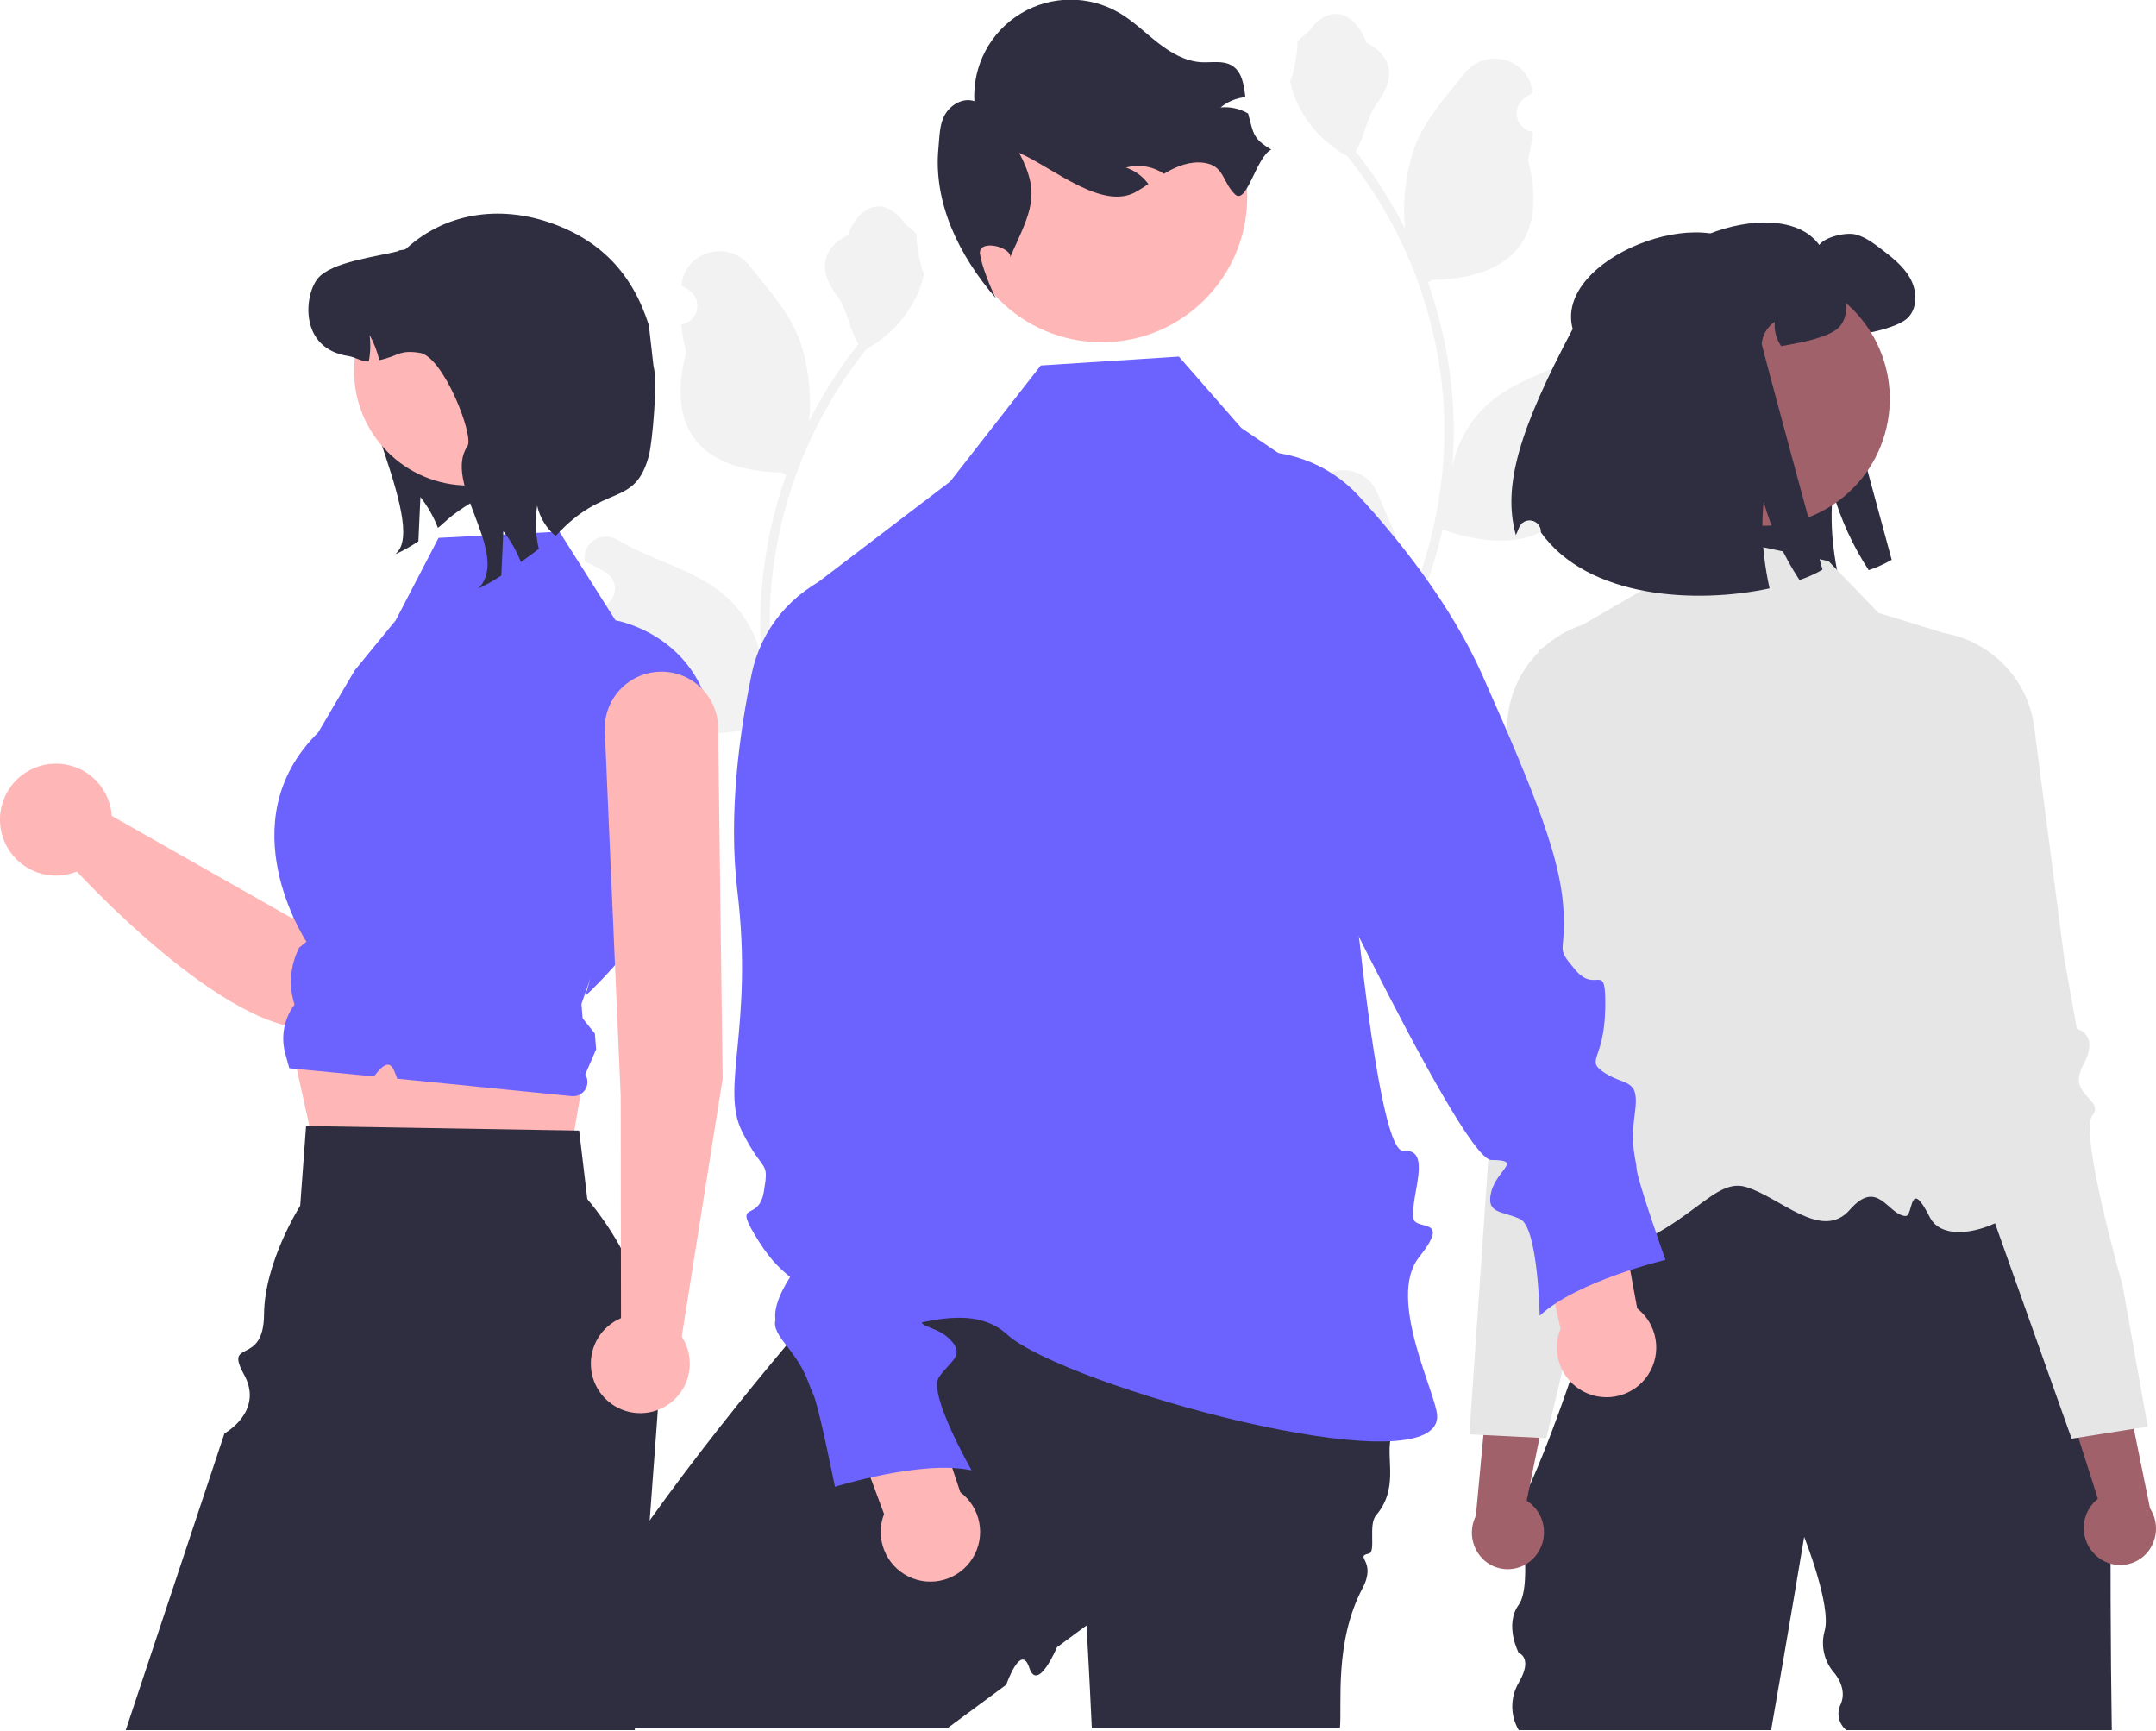
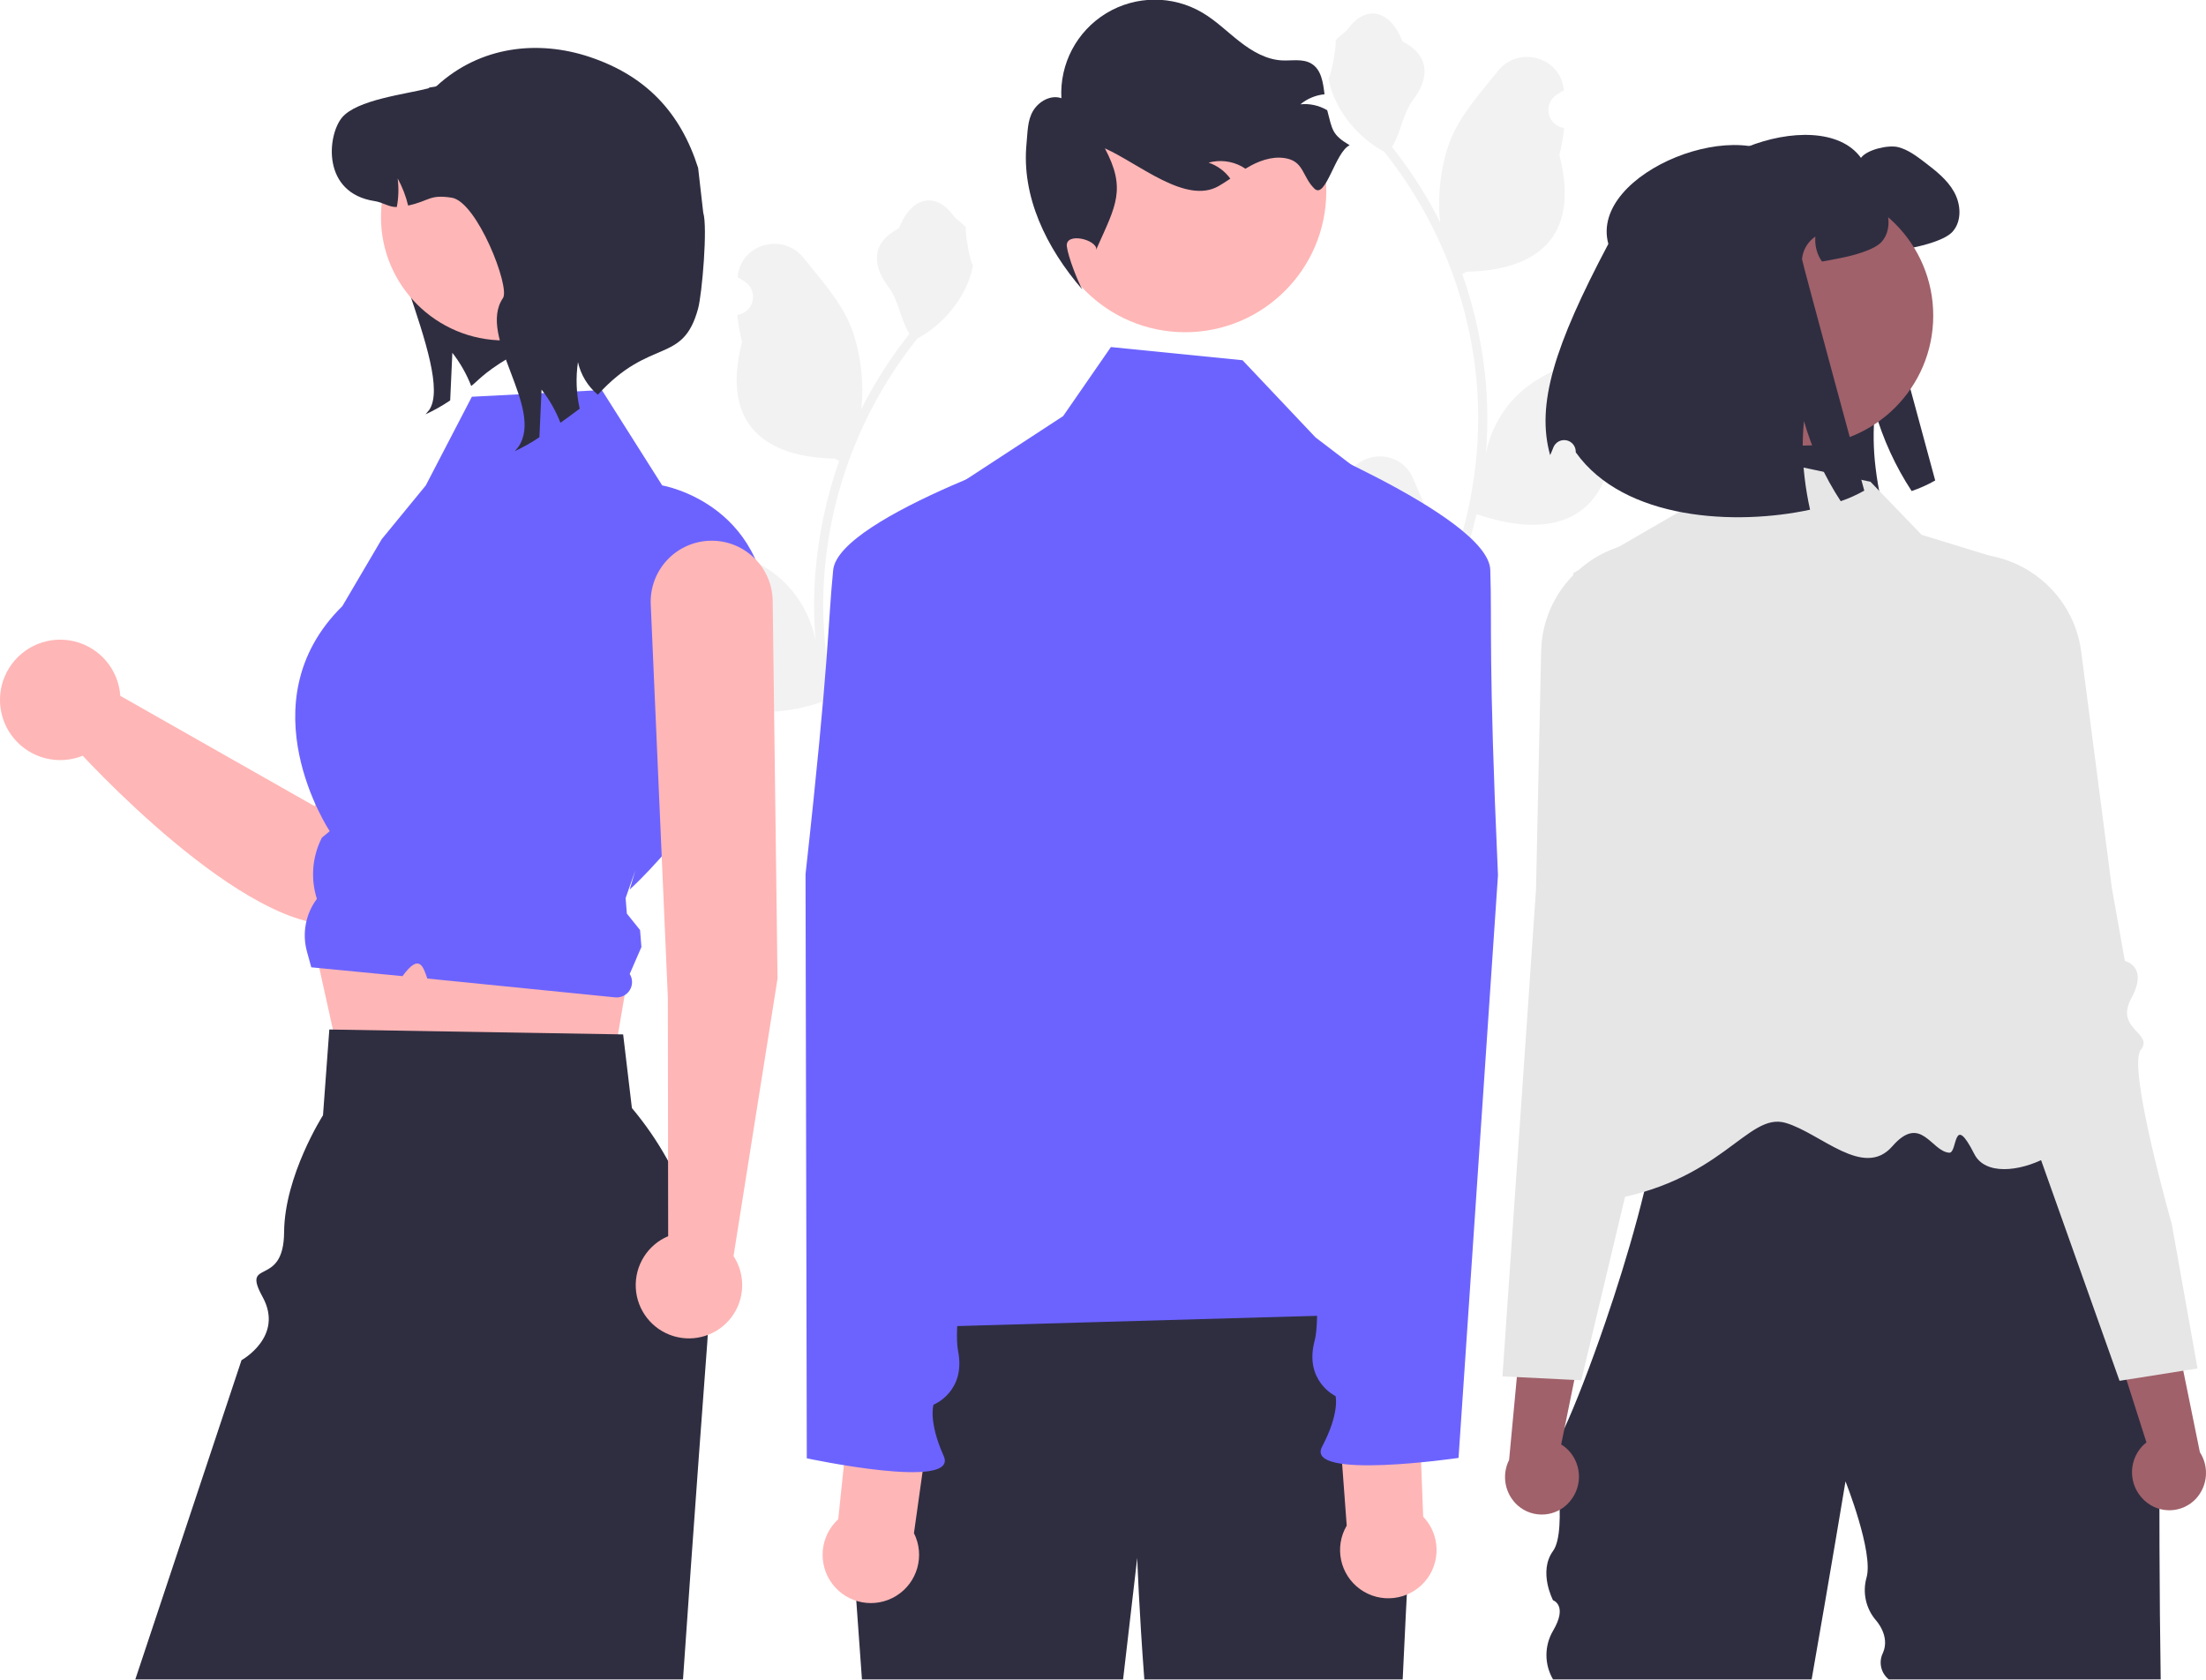
- <svg xmlns="http://www.w3.org/2000/svg" id="f1c755e8-67b1-4b9f-9cf5-da7a9f7f80c2" data-name="Layer 1" width="795.105" height="638" viewBox="0 0 795.105 638">
-   <path d="M681.718,323.257a5.09,5.09,0,0,0,3.689-8.823c-.128-.51-.22-.876-.349-1.387q.069-.167.139-.333c4.686-11.174,20.569-11.097,25.215.094,4.124,9.933,9.375,19.882,10.668,30.384a40.44,40.44,0,0,1-.71,13.908,162.132,162.132,0,0,0,14.748-67.338,156.487,156.487,0,0,0-.971-17.458q-.804-7.128-2.231-14.154A164.01,164.01,0,0,0,699.392,188.639a43.648,43.648,0,0,1-18.153-18.834,33.294,33.294,0,0,1-3.028-9.098c.884.116,3.332-13.343,2.666-14.169,1.232-1.869,3.436-2.798,4.781-4.621,6.69-9.07,15.906-7.486,20.717,4.839,10.278,5.187,10.378,13.79,4.071,22.065-4.012,5.264-4.564,12.387-8.084,18.023.362.464.739.913,1.101,1.376a165.07,165.07,0,0,1,17.229,27.295c-1.369-10.691.652-23.571,4.097-31.873,3.921-9.46,11.271-17.427,17.744-25.605,7.774-9.823,23.717-5.536,25.086,6.916q.02.181.039.362-1.442.814-2.823,1.727a6.905,6.905,0,0,0,2.784,12.565l.141.022a68.701,68.701,0,0,1-1.811,10.272c8.303,32.111-9.623,43.807-35.219,44.332-.565.29-1.116.579-1.681.855a168.487,168.487,0,0,1,9.069,42.681,159.804,159.804,0,0,1-.116,25.802l.043-.304a42.227,42.227,0,0,1,14.415-24.383c11.093-9.113,26.766-12.468,38.734-19.793,5.761-3.526,13.143,1.031,12.138,7.71q-.024.16-.049.32a46.377,46.377,0,0,0-5.201,2.506q-1.442.814-2.823,1.727a6.905,6.905,0,0,0,2.784,12.565l.141.022c.101.014.188.029.29.044a68.76,68.76,0,0,1-12.648,19.805c-5.192,28.032-27.491,30.691-51.344,22.528h-.015a168.437,168.437,0,0,1-11.315,33.032H682.731c-.145-.449-.275-.913-.406-1.362a45.926,45.926,0,0,0,11.185-.666c-2.999-3.68-5.998-7.389-8.997-11.069a2.511,2.511,0,0,1-.188-.217c-1.521-1.883-3.057-3.752-4.578-5.636l-.001-.002a67.271,67.271,0,0,1,1.971-17.137Z" transform="translate(-202.4476 -131)" fill="#f2f2f2" />
-   <path d="M807.97,248.644c-7.121-25.963,50.315-48.227,65.397-27.319,2.097-2.972,9.848-4.778,13.404-3.866s6.547,3.191,9.465,5.398c4.012,3.082,8.17,6.273,10.632,10.705,2.48,4.413,2.863,10.432-.474,14.261-2.644,3.046-10.45,5.015-14.425,5.818-2.772.565-5.106,1.021-7.112,1.349a13.598,13.598,0,0,1-2.371-8.991,11.037,11.037,0,0,0-4.814,8.097c-.055.675,22.413,83.342,22.413,83.342a49.005,49.005,0,0,1-8.48,3.811A106.636,106.636,0,0,1,878.382,312.436a92.337,92.337,0,0,0,.255,20.516,112.891,112.891,0,0,0,1.933,11.361c-26.699,5.763-66.856,3.866-84.327-20.644q-.005-.152-.009-.304a4.171,4.171,0,0,0-8.057-1.454c-.424,1.081-.814,2.017-1.162,2.762C781.928,306.473,788.511,285.409,807.97,248.644Z" transform="translate(-202.4476 -131)" fill="#2f2e41" />
-   <path d="M762.537,683.923v.85A3.609,3.609,0,0,1,762.537,683.923Z" transform="translate(-202.4476 -131)" fill="#2f2e41" />
-   <path d="M788.683,536.99a14.52,14.52,0,0,1,2.068-.402Q789.549,536.784,788.683,536.99Z" transform="translate(-202.4476 -131)" fill="#2f2e41" />
-   <path d="M788.078,537.144c.183-.051.388-.103.605-.154C788.481,537.042,788.286,537.081,788.078,537.144Z" transform="translate(-202.4476 -131)" fill="#2f2e41" />
-   <path d="M981.246,769H883.383a7.782,7.782,0,0,1-2.095-9.584c2.673-6.131-2.565-11.734-2.565-11.734a16.645,16.645,0,0,1-3.354-15.341c2.593-9.056-7.568-34.617-7.568-34.617S862.322,730.729,855.61,769H762.537a17.301,17.301,0,0,1,0-17.518c5.424-9.197,0-10.961,0-10.961s-5.424-10.291,0-17.764,0-37.984,0-37.984c.204,1.349,1.75-1.104,4.129-6.246,3.622-7.824,9.157-21.895,14.749-38.23,3.998-11.659,8.029-24.486,11.397-37.028h.008q1.325-4.942,2.51-9.795c1.545-6.344,2.87-12.509,3.875-18.297,2.183-12.468,2.902-23.178,1.226-30.144-1.39-5.797-4.431-8.993-9.68-8.446,2.812-.466,6.933-.907,12.01-1.324.916-.074,1.864-.147,2.845-.229,37.87-2.862,119.121-4.505,119.121-4.505l24.887,44.566,31.518,56.454S980.273,707.281,981.246,769Z" transform="translate(-202.4476 -131)" fill="#2f2e41" />
-   <path d="M876.79,337.907l-57.337-12.163-11.384,22.916L769.731,370.856s24.712,101.043,24.571,115.254c-.358,36.08-58.087,116.96-14.482,110.738s52.462-32.285,66.461-28.164c12.625,3.717,28.04,20.25,38.36,8.425s13.955,1.83,20.481,2.302c3.101.224,1.234-14.931,9.036.471s49.18-5.331,35.156-19.355C925.958,537.172,921.211,365,921.211,365l-26-8Z" transform="translate(-202.4476 -131)" fill="#e6e6e6" />
-   <path d="M768.647,704.852a13.763,13.763,0,0,0-1.417-19.145,13.205,13.205,0,0,0-1.768-1.28l9.587-47.05-22.162-13.264-6.164,65.872a13.725,13.725,0,0,0,3.163,16.455,13.135,13.135,0,0,0,18.529-1.313Q768.532,704.991,768.647,704.852Z" transform="translate(-202.4476 -131)" fill="#a0616a" />
-   <path d="M837.459,456.85c-.139-1.513-2.068-2.199-4.742-3.148a29.325,29.325,0,0,1-7.579-3.589c-5.919-4.276-3.589-8.748-.368-14.929.63-1.202,1.284-2.453,1.897-3.753,1.823-3.851-1.079-19.736-8.642-47.223-2.33-8.462-2.322-14.438-3.933-18.404-1.602-3.965-4.816-5.919-13.572-6.328a40.033,40.033,0,0,0-28.82,10.244c-.213.188-.433.392-.646.589q-.601.564-1.177,1.153a40.003,40.003,0,0,0-11.626,27.503l-.041,1.758-1.807,83.981-5.077,73.696L744.329,659.919l5.183.254,20.685,1.03,2.51.123,5.952-24.969,7.162-30.046,2.633-11.037,8.168-34.24,3.81-16,2.33-9.77.948-3.99,4.627-19.393c.106-.409,10.751-42.408,23.023-49.431C835.939,459.834,837.59,458.313,837.459,456.85Z" transform="translate(-202.4476 -131)" fill="#e6e6e6" />
-   <path d="M975.149,704.351a13.763,13.763,0,0,1-.647-19.186,13.204,13.204,0,0,1,1.62-1.463l-14.584-45.748,20.61-15.568,13.203,64.829a13.725,13.725,0,0,1-1.378,16.7,13.135,13.135,0,0,1-18.563.685Q975.277,704.478,975.149,704.351Z" transform="translate(-202.4476 -131)" fill="#a0616a" />
-   <path d="M985.231,605.084s-16.074-56.554-11.172-62.677-9.576-7.318-3.337-18.72-2.372-13.309-2.372-13.309l-4.673-26.216-8.354-64.393-.253-1.915-2.43-18.734a40.118,40.118,0,0,0-15.819-27.114c-.221-.169-.446-.331-.672-.494q-1.543-1.111-3.152-2.058a40.044,40.044,0,0,0-26.631-5.058c-17.326,2.698-11.933,9.159-14.744,26.468-4.566,28.144-5.751,44.245-3.525,47.883.75,1.225,1.538,2.397,2.29,3.522,3.868,5.807,6.665,9.997,1.236,14.893a29.61,29.61,0,0,1-7.148,4.374c-2.552,1.236-4.399,2.122-4.374,3.641.029,1.471,1.832,2.8,6.662,4.907,5.853,2.561,12.139,12.245,17.287,22.137a244.342,244.342,0,0,1,10.914,24.54l44.253,124.46,7.218,20.297,2.49-.394,20.447-3.242,5.128-.812Z" transform="translate(-202.4476 -131)" fill="#e6e6e6" />
-   <circle cx="852.6" cy="278.107" r="46.778" transform="translate(186.6639 914.8626) rotate(-76.94659)" fill="#a0616a" />
-   <path d="M782.438,252.291c-7.121-25.963,50.315-48.227,65.397-27.319,2.097-2.973,9.848-4.778,13.404-3.866s6.547,3.191,9.465,5.398c4.012,3.082,8.17,6.273,10.632,10.705,2.48,4.413,2.863,10.432-.474,14.261-2.644,3.046-10.45,5.015-14.425,5.818-2.772.565-5.106,1.021-7.112,1.35a13.598,13.598,0,0,1-2.371-8.991,11.037,11.037,0,0,0-4.814,8.097c-.055.675,22.413,83.342,22.413,83.342a49.004,49.004,0,0,1-8.48,3.811,106.636,106.636,0,0,1-13.222-28.814,92.337,92.337,0,0,0,.255,20.516,112.891,112.891,0,0,0,1.933,11.361c-26.699,5.763-66.856,3.866-84.327-20.644q-.005-.152-.009-.304a4.171,4.171,0,0,0-8.057-1.454c-.424,1.081-.814,2.017-1.162,2.762C756.396,310.12,762.98,289.056,782.438,252.291Z" transform="translate(-202.4476 -131)" fill="#2f2e41" />
-   <path d="M799.937,227.835" transform="translate(-202.4476 -131)" fill="#2f2e41" />
-   <path d="M539.704,394.257a5.09,5.09,0,0,1-3.689-8.823c.128-.51.22-.876.349-1.387q-.069-.167-.139-.333c-4.686-11.174-20.569-11.097-25.215.094-4.124,9.933-9.375,19.882-10.668,30.384a40.44,40.44,0,0,0,.71,13.908,162.132,162.132,0,0,1-14.748-67.338,156.49,156.49,0,0,1,.971-17.458q.804-7.128,2.231-14.154a164.01,164.01,0,0,1,32.525-69.512,43.648,43.648,0,0,0,18.153-18.834,33.295,33.295,0,0,0,3.028-9.098c-.884.116-3.332-13.343-2.666-14.169-1.232-1.869-3.436-2.798-4.781-4.621-6.69-9.07-15.906-7.486-20.717,4.839-10.278,5.187-10.378,13.79-4.071,22.065,4.012,5.264,4.564,12.387,8.084,18.023-.362.464-.739.913-1.101,1.376a165.07,165.07,0,0,0-17.229,27.295c1.369-10.691-.652-23.571-4.097-31.873-3.921-9.46-11.271-17.427-17.744-25.605-7.774-9.823-23.717-5.536-25.086,6.916q-.02.181-.039.362,1.442.814,2.823,1.727a6.905,6.905,0,0,1-2.784,12.565l-.141.022a68.7,68.7,0,0,0,1.811,10.272c-8.303,32.111,9.623,43.807,35.219,44.332.565.29,1.116.579,1.681.855a168.487,168.487,0,0,0-9.069,42.681,159.804,159.804,0,0,0,.116,25.802l-.043-.304a42.227,42.227,0,0,0-14.415-24.383c-11.093-9.113-26.766-12.468-38.734-19.793-5.761-3.526-13.143,1.031-12.138,7.71q.024.16.049.32a46.378,46.378,0,0,1,5.201,2.506q1.442.814,2.823,1.727a6.905,6.905,0,0,1-2.784,12.565l-.141.022c-.101.014-.188.029-.29.044a68.76,68.76,0,0,0,12.648,19.805c5.192,28.032,27.491,30.691,51.344,22.528h.015a168.437,168.437,0,0,0,11.315,33.032h40.42c.145-.449.275-.913.406-1.362a45.926,45.926,0,0,1-11.185-.666c2.999-3.68,5.998-7.389,8.997-11.069a2.513,2.513,0,0,0,.188-.217c1.521-1.883,3.057-3.752,4.578-5.636l.001-.002a67.271,67.271,0,0,0-1.971-17.137Z" transform="translate(-202.4476 -131)" fill="#f2f2f2" />
-   <path d="M718.993,642.558s-1.504,7.62-3.736,19.172c-1.528,7.912,2.954,18.27-5.357,28.084-2.939,3.471.061,13.471-2.625,14.06-5.597,1.227,3.042,2.579-2.341,12.769-10.487,19.85-7.52,42.778-8.342,51.642H605.096c-1.006-21.927-1.962-37.895-1.962-37.895l-10.884,8.039s-7.151,16.958-10.22,7.549-8.482,6.265-8.482,6.265l-21.716,16.041H397.408c8.879-22.99,25.803-50.248,44.574-76.558,16.924-23.701,35.344-46.626,50.755-64.956.695-.842,1.398-1.668,2.085-2.485,18.911-22.385,32.785-37.314,32.785-37.314l23.448,6.81Z" transform="translate(-202.4476 -131)" fill="#2f2e41" />
-   <path d="M637.192,262.484l-50.922,3.285L552.855,308.566l-55.599,42.368,35.276,107.361s-1.737,54.868-7.674,61.762-15.793-1.319-5.937,13.465,9.856,31.29,9.856,31.29-56.161,46.736-36.138,59.056,60.466-19.712,81.155-.821,158.128,56.93,158.672,30.389c.157-7.662-18.876-43.518-6.691-58.834s-1.361-9.467-2.085-14.39c-1.182-8.04,7.281-25.755-3.724-24.84s-21.818-135.723-21.818-135.723l8.035-99.67L660.19,288.766Z" transform="translate(-202.4476 -131)" fill="#6c63ff" />
-   <path d="M556.591,681.252l-17.261-51.96-31.058,5.719,20.204,54.286a18.329,18.329,0,1,0,28.115-8.045Z" transform="translate(-202.4476 -131)" fill="#ffb6b6" />
-   <path d="M510.662,342.572l-.819.341a50.767,50.767,0,0,0-30.161,36.505c-4.402,21.071-8.734,51.548-5.309,80.086,6.048,50.402-6.346,72.578,1.718,88.707s10.08,10.08,8.064,22.177-12.096,2.016-2.016,18.145S498.267,600.628,494.235,608.692s-10.08,8.064-2.016,18.145,8.064,14.112,10.08,18.145,8.064,34.273,8.064,34.273,32.257-10.08,50.402-6.048c0,0-16.129-28.225-12.096-34.273s10.08-8.064,4.032-14.112-16.129-4.032-6.048-10.08,1.837-128.856,1.837-128.856Z" transform="translate(-202.4476 -131)" fill="#6c63ff" />
-   <path d="M777.96,620.969,766.178,567.5l29.606-10.992,10.445,56.974a18.329,18.329,0,1,1-28.269,7.487Z" transform="translate(-202.4476 -131)" fill="#ffb6b6" />
-   <path d="M658.088,298.133l.878-.126a50.767,50.767,0,0,1,44.6,15.91c14.571,15.844,33.898,39.804,45.571,66.07,20.615,46.389,28.508,67.502,29.84,85.485s-3.496,13.82,4.43,23.178,11.422-4.463,11.023,14.553-7.659,18.649-.066,23.511S807.151,528.478,805.386,541.266s.3,16.251.633,20.747,10.624,33.568,10.624,33.568-32.869,7.86-46.389,20.615c0,0-.6-32.503-7.161-35.633s-12.788-1.765-10.69-10.057,11.789-11.722.033-11.756-82.391-151.713-82.391-151.713Z" transform="translate(-202.4476 -131)" fill="#6c63ff" />
-   <circle cx="406.351" cy="72.599" r="53.607" fill="#ffb6b6" />
-   <path d="M671.283,186.18c-5.506,2.511-9.074,20.694-13.402,16.467s-4.039-9.729-9.874-11.289c-4.712-1.265-9.783.181-14.08,2.461-.767.402-1.511.84-2.236,1.275-.479-.32-.955-.621-1.466-.898a17.033,17.033,0,0,0-12.537-1.41,16.713,16.713,0,0,1,8.259,6.087c-1.438.964-2.895,1.93-4.386,2.787-12.45,7.185-30.166-8.438-43.271-14.307,8.209,15.404,4.167,21.784-2.961,37.715l-.246.907c.405-3.993-11.95-6.968-11.234-1.348.509,3.991,3.962,12.861,5.897,16.384-13.778-15.932-23.194-35.428-21.207-55.54.432-4.225.302-8.683,2.481-12.35,2.181-3.648,6.729-6.208,10.753-4.817a35.542,35.542,0,0,1,53.507-32.524c5.145,3.019,9.44,7.288,14.155,10.971,4.715,3.683,10.151,6.893,16.13,7.197,3.793.183,7.921-.743,11.18,1.221,3.775,2.28,4.421,7.052,4.988,11.645a17.014,17.014,0,0,0-9.167,3.815A16.648,16.648,0,0,1,662.587,172.78a1.036,1.036,0,0,1,.164.093C664.747,180.463,664.543,182.146,671.283,186.18Z" transform="translate(-202.4476 -131)" fill="#2f2e41" />
-   <path d="M362.616,247.468c-.828,1.929-26.35,1.722-27.519,3.44-9.012,13.261,23.476,69.682,14.463,82.96l-1.256,1.496a59.329,59.329,0,0,0,8.445-4.764c.241-5.435.482-10.887.74-16.322a44.862,44.862,0,0,1,6.467,11.369c2.098-1.479,3.82-4.221,12.814-9.614a56.406,56.406,0,0,1,12.464-10.26Z" transform="translate(-202.4476 -131)" fill="#2f2e41" />
-   <path d="M381.149,356.148a21.138,21.138,0,0,0-32.024,12.504l-38.785,101.058-66.667-37.849a20.64,20.64,0,1,0-12.877,20.529c14.04,14.984,74.906,76.419,100.104,52.415,21.18-20.177,51.746-98.374,59.104-125.377A21.14,21.14,0,0,0,381.149,356.148Z" transform="translate(-202.4476 -131)" fill="#ffb6b6" />
-   <polygon points="105.874 378.039 118.113 433.359 207.611 441.455 215.836 393.286 105.874 378.039" fill="#ffb6b6" />
-   <path d="M445.032,650.901c-.041.793-.09,1.578-.147,2.371-.858,11.462-1.84,24.683-2.902,39.17-1.676,22.99-3.548,49.169-5.437,76.558H248.822l36.407-109.429s14.7-8.094,7.216-21.69,7.242-2.762,7.379-22.179,13.333-40.075,13.333-40.075l2.167-29.4,1.235.025,97.692,1.627,1.782.033,3,25.239a111.583,111.583,0,0,1,25.999,77.751Z" transform="translate(-202.4476 -131)" fill="#2f2e41" />
-   <path d="M364.18,329.338l44.548-2.295L429.419,359.738s38.931,6.509,36.232,52.384-47.367,86.131-47.367,86.131l1.909-6.546-3.316,9.476.425,5.321,4.524,5.635.466,5.827-4.008,9.22v0a5.268,5.268,0,0,1-4.995,8.03L348.921,528.765c-1.465-4.031-2.641-8.855-8.516-.825l-6.064-.587-25.206-2.442-1.484-5.405a20.937,20.937,0,0,1,3.406-18.059l0,0,0,0a27.616,27.616,0,0,1,1.598-20.735l.121-.242,2.677-2.231s-29.285-43.996,4.333-77.134l13.493-22.938L348.377,359.748Z" transform="translate(-202.4476 -131)" fill="#6c63ff" />
-   <circle cx="172.82" cy="136.795" r="42.243" fill="#ffb6b6" />
-   <path d="M407.351,328.65a20.345,20.345,0,0,1-6.811-11.18,43.712,43.712,0,0,0,.602,15.961c-2.288,1.72-4.506,3.354-6.605,4.833a44.862,44.862,0,0,0-6.467-11.369c-.258,5.435-.499,10.887-.74,16.322a59.329,59.329,0,0,1-8.445,4.764l1.256-1.496c9.012-13.278-14.31-37.718-5.297-50.979,2.528-3.715-8.892-33.074-17.595-34.399-7.74-1.17-7.413,1.066-14.912,2.7a37.524,37.524,0,0,0-3.595-9.305,30.744,30.744,0,0,1-.292,9.804c-2.666.103-4.763-1.595-7.602-2.03-18.111-2.769-16.271-22.359-11.231-28.568,5.057-6.192,21.843-8.049,29.583-10.062.705-.688,2.305-.258,3.01-.912,14.833-13.575,34.671-15.823,52.523-9.806,19.038,6.416,30.908,18.835,37,37.979l1.747,15.32c1.568,4.926-.404,27.846-1.747,32.838C436.513,318.471,425.396,308.784,407.351,328.65Z" transform="translate(-202.4476 -131)" fill="#2f2e41" />
-   <path d="M468.946,528.788l-1.663-129.524a20.908,20.908,0,0,0-20.906-20.578h-0a20.908,20.908,0,0,0-20.879,22.017l5.852,134.491.111,81.871a18.245,18.245,0,1,0,22.4,6.822Z" transform="translate(-202.4476 -131)" fill="#ffb6b6" />
+ <svg xmlns="http://www.w3.org/2000/svg" id="e33dabfc-d315-4892-8baf-51dedceacbe7" data-name="Layer 1" width="838" height="638.004" viewBox="0 0 838 638.004">
+   <path d="M689.135,323.255a5.09,5.09,0,0,0,3.689-8.823c-.128-.51-.22-.876-.349-1.387q.069-.167.139-.333c4.686-11.174,20.569-11.097,25.215.094,4.124,9.933,9.375,19.882,10.668,30.384a40.44,40.44,0,0,1-.71,13.908,162.132,162.132,0,0,0,14.748-67.338,156.487,156.487,0,0,0-.971-17.458q-.804-7.128-2.231-14.154a164.01,164.01,0,0,0-32.525-69.512,43.648,43.648,0,0,1-18.153-18.834,33.294,33.294,0,0,1-3.028-9.098c.884.116,3.332-13.343,2.666-14.169,1.232-1.869,3.436-2.798,4.781-4.621,6.69-9.07,15.906-7.486,20.717,4.839,10.278,5.187,10.378,13.79,4.071,22.065-4.012,5.264-4.564,12.387-8.084,18.023.362.464.739.913,1.101,1.376a165.069,165.069,0,0,1,17.229,27.295c-1.369-10.691.652-23.571,4.097-31.873,3.921-9.46,11.271-17.427,17.744-25.605,7.774-9.823,23.717-5.536,25.086,6.916q.02.181.039.362-1.442.814-2.823,1.727a6.905,6.905,0,0,0,2.784,12.565l.141.022a68.701,68.701,0,0,1-1.811,10.272c8.303,32.111-9.623,43.807-35.219,44.332-.565.29-1.116.579-1.681.855a168.487,168.487,0,0,1,9.069,42.681,159.804,159.804,0,0,1-.116,25.802l.043-.304a42.227,42.227,0,0,1,14.415-24.383c11.093-9.113,26.766-12.468,38.734-19.793,5.761-3.526,13.143,1.031,12.138,7.71q-.024.16-.049.32a46.377,46.377,0,0,0-5.201,2.506q-1.442.814-2.823,1.727a6.905,6.905,0,0,0,2.784,12.565l.141.022c.101.014.188.029.29.044a68.76,68.76,0,0,1-12.648,19.805c-5.192,28.032-27.491,30.691-51.344,22.528h-.015a168.437,168.437,0,0,1-11.315,33.032H690.148c-.145-.449-.275-.913-.406-1.362a45.926,45.926,0,0,0,11.185-.666c-2.999-3.68-5.998-7.389-8.997-11.069a2.511,2.511,0,0,1-.188-.217c-1.521-1.883-3.057-3.752-4.578-5.636l-.001-.002a67.271,67.271,0,0,1,1.971-17.137Z" transform="translate(-181 -130.9981)" fill="#f2f2f2" />
+   <path d="M818.913,219.81c-7.516-27.402,53.102-50.899,69.021-28.832,2.213-3.137,10.394-5.043,14.147-4.08s6.91,3.368,9.989,5.697c4.234,3.253,8.623,6.621,11.221,11.298,2.618,4.658,3.022,11.009-.5,15.051-2.791,3.214-11.029,5.293-15.225,6.14-2.926.597-5.389,1.078-7.506,1.424a14.352,14.352,0,0,1-2.502-9.489,11.648,11.648,0,0,0-5.081,8.546c-.058.712,23.655,87.96,23.655,87.96a51.72,51.72,0,0,1-8.95,4.023,112.545,112.545,0,0,1-13.954-30.411,97.453,97.453,0,0,0,.269,21.653,119.144,119.144,0,0,0,2.04,11.991c-28.178,6.082-70.56,4.081-88.999-21.788q-.005-.161-.009-.321a4.402,4.402,0,0,0-8.503-1.535c-.447,1.141-.859,2.129-1.226,2.915C791.428,280.843,798.376,258.613,818.913,219.81Z" transform="translate(-181 -130.9981)" fill="#2f2e41" />
+   <path d="M770.963,679.207v.897A3.809,3.809,0,0,1,770.963,679.207Z" transform="translate(-181 -130.9981)" fill="#2f2e41" />
+   <path d="M798.558,524.133a15.324,15.324,0,0,1,2.183-.424Q799.472,523.915,798.558,524.133Z" transform="translate(-181 -130.9981)" fill="#2f2e41" />
+   <path d="M797.919,524.295c.194-.054.409-.109.639-.163C798.344,524.188,798.138,524.229,797.919,524.295Z" transform="translate(-181 -130.9981)" fill="#2f2e41" />
+   <path d="M1001.79,768.998H898.504a8.213,8.213,0,0,1-2.211-10.115c2.822-6.471-2.708-12.384-2.708-12.384a17.567,17.567,0,0,1-3.54-16.191c2.737-9.558-7.988-36.535-7.988-36.535s-5.781,34.834-12.865,75.225H770.963a18.259,18.259,0,0,1,0-18.489c5.724-9.706,0-11.568,0-11.568s-5.724-10.862,0-18.748,0-40.088,0-40.088c.216,1.424,1.847-1.165,4.358-6.592,3.823-8.258,9.664-23.108,15.566-40.348,4.219-12.305,8.473-25.843,12.028-39.08h.009q1.398-5.216,2.649-10.337c1.631-6.696,3.029-13.202,4.09-19.311,2.304-13.159,3.063-24.463,1.294-31.814-1.467-6.118-4.677-9.492-10.216-8.914,2.968-.492,7.317-.958,12.676-1.398.966-.078,1.967-.155,3.003-.242,39.968-3.02,125.721-4.754,125.721-4.754L968.406,564.35l33.264,59.582S1000.764,703.86,1001.79,768.998Z" transform="translate(-181 -130.9981)" fill="#2f2e41" />
+   <path d="M891.547,314.02,831.033,301.183l-12.015,24.185L778.556,348.794s26.082,106.641,25.933,121.64c-.378,38.079-61.306,123.44-15.285,116.874s55.369-34.073,70.143-29.724c13.324,3.923,29.594,21.372,40.486,8.892s14.728,1.931,21.616,2.429c3.273.237,1.302-15.759,9.537.497s51.904-5.626,37.104-20.427c-24.65-24.65-29.66-206.361-29.66-206.361l-27.441-8.443Z" transform="translate(-181 -130.9981)" fill="#e6e6e6" />
+   <path d="M777.411,701.296a14.526,14.526,0,0,0-1.496-20.205,13.936,13.936,0,0,0-1.866-1.351l10.118-49.656-23.39-13.999-6.506,69.522a14.486,14.486,0,0,0,3.339,17.367,13.863,13.863,0,0,0,19.556-1.386Q777.29,701.443,777.411,701.296Z" transform="translate(-181 -130.9981)" fill="#a0616a" />
+   <path d="M850.037,439.552c-.147-1.596-2.183-2.321-5.005-3.322a30.95,30.95,0,0,1-7.999-3.788c-6.247-4.513-3.788-9.233-.388-15.756.664-1.268,1.355-2.589,2.002-3.961,1.924-4.064-1.139-20.83-9.121-49.84-2.459-8.931-2.451-15.238-4.15-19.423-1.691-4.185-5.082-6.247-14.324-6.679a42.251,42.251,0,0,0-30.416,10.812c-.224.198-.457.414-.682.621q-.634.595-1.243,1.217a42.22,42.22,0,0,0-12.27,29.027l-.043,1.855-1.907,88.634-5.358,77.78-7.386,107.143,5.471.268L779.048,655.228l2.649.129,6.282-26.352,7.559-31.711,2.778-11.649,8.62-36.137,4.021-16.886,2.459-10.311L814.417,518.1l4.884-20.467c.112-.431,11.347-44.757,24.299-52.169C848.432,442.702,850.175,441.097,850.037,439.552Z" transform="translate(-181 -130.9981)" fill="#e6e6e6" />
+   <path d="M995.355,700.768a14.526,14.526,0,0,1-.683-20.249,13.934,13.934,0,0,1,1.71-1.544L980.99,630.692l21.752-16.43,13.935,68.421a14.486,14.486,0,0,1-1.454,17.625,13.863,13.863,0,0,1-19.592.723Q995.491,700.901,995.355,700.768Z" transform="translate(-181 -130.9981)" fill="#a0616a" />
+   <path d="M1005.996,596S989.031,536.312,994.205,529.85s-10.106-7.723-3.522-19.757-2.504-14.047-2.504-14.047l-4.932-27.669-8.817-67.961-.267-2.021-2.564-19.772a42.341,42.341,0,0,0-16.696-28.617c-.233-.178-.471-.35-.709-.521q-1.628-1.172-3.327-2.172a42.263,42.263,0,0,0-28.106-5.339c-18.286,2.848-12.595,9.667-15.56,27.935-4.819,29.703-6.07,46.697-3.72,50.536.792,1.293,1.624,2.53,2.417,3.717,4.083,6.129,7.034,10.551,1.305,15.718a31.251,31.251,0,0,1-7.544,4.616c-2.693,1.304-4.643,2.24-4.616,3.843.03,1.553,1.934,2.955,7.031,5.179,6.177,2.703,12.811,12.923,18.245,23.363a257.88,257.88,0,0,1,11.518,25.899L978.54,634.137l7.618,21.422,2.628-.416,21.58-3.421,5.412-.857Z" transform="translate(-181 -130.9981)" fill="#e6e6e6" />
+   <circle cx="685.016" cy="119.908" r="49.37" fill="#a0616a" />
+   <path d="M791.967,223.66c-7.516-27.402,53.102-50.899,69.021-28.832,2.213-3.137,10.394-5.043,14.147-4.08s6.91,3.368,9.989,5.697c4.234,3.253,8.623,6.621,11.221,11.298,2.618,4.658,3.022,11.009-.5,15.051-2.791,3.214-11.029,5.293-15.225,6.14-2.926.597-5.389,1.078-7.506,1.424a14.352,14.352,0,0,1-2.502-9.489,11.648,11.648,0,0,0-5.081,8.546c-.058.712,23.655,87.96,23.655,87.96a51.72,51.72,0,0,1-8.95,4.023,112.545,112.545,0,0,1-13.954-30.411,97.453,97.453,0,0,0,.269,21.653,119.142,119.142,0,0,0,2.04,11.991c-28.178,6.082-70.56,4.081-88.999-21.788q-.005-.161-.009-.321a4.402,4.402,0,0,0-8.503-1.535c-.447,1.141-.859,2.129-1.226,2.915C764.482,284.693,771.43,262.462,791.967,223.66Z" transform="translate(-181 -130.9981)" fill="#2f2e41" />
+   <path d="M810.435,197.849" transform="translate(-181 -130.9981)" fill="#2f2e41" />
+   <path d="M547.121,394.255a5.09,5.09,0,0,1-3.689-8.823c.128-.51.22-.876.349-1.387q-.069-.167-.139-.333c-4.686-11.174-20.569-11.097-25.215.094-4.124,9.933-9.375,19.882-10.668,30.384a40.44,40.44,0,0,0,.71,13.908A162.132,162.132,0,0,1,493.721,360.76a156.49,156.49,0,0,1,.971-17.458q.804-7.128,2.231-14.154a164.01,164.01,0,0,1,32.525-69.512,43.648,43.648,0,0,0,18.153-18.834,33.295,33.295,0,0,0,3.028-9.098c-.884.116-3.332-13.343-2.666-14.169-1.232-1.869-3.436-2.798-4.781-4.621-6.69-9.07-15.906-7.486-20.717,4.839-10.278,5.187-10.378,13.79-4.071,22.065,4.012,5.264,4.564,12.387,8.084,18.023-.362.464-.739.913-1.101,1.376a165.069,165.069,0,0,0-17.229,27.295c1.369-10.691-.652-23.571-4.097-31.873-3.921-9.46-11.271-17.427-17.744-25.605-7.774-9.823-23.717-5.536-25.086,6.916q-.02.181-.039.362,1.442.814,2.823,1.727a6.905,6.905,0,0,1-2.784,12.565l-.141.022a68.7,68.7,0,0,0,1.811,10.272c-8.303,32.111,9.623,43.807,35.219,44.332.565.29,1.116.579,1.681.855a168.487,168.487,0,0,0-9.069,42.681,159.804,159.804,0,0,0,.116,25.802l-.043-.304A42.227,42.227,0,0,0,476.379,349.88c-11.093-9.113-26.766-12.468-38.734-19.793-5.761-3.526-13.143,1.031-12.138,7.71q.024.16.049.32a46.378,46.378,0,0,1,5.201,2.506q1.442.814,2.823,1.727a6.905,6.905,0,0,1-2.784,12.565l-.141.022c-.101.014-.188.029-.29.044A68.76,68.76,0,0,0,443.014,374.784c5.192,28.032,27.491,30.691,51.344,22.528h.015a168.437,168.437,0,0,0,11.315,33.032H546.108c.145-.449.275-.913.406-1.362a45.926,45.926,0,0,1-11.185-.666c2.999-3.68,5.998-7.389,8.997-11.069a2.513,2.513,0,0,0,.188-.217c1.521-1.883,3.057-3.752,4.578-5.636l.001-.002a67.271,67.271,0,0,0-1.971-17.137Z" transform="translate(-181 -130.9981)" fill="#f2f2f2" />
+   <path d="M358.516,190.979c-.917,2.138-29.204,1.909-30.5,3.812-9.989,14.697,26.018,77.23,16.03,91.946l-1.392,1.658a65.757,65.757,0,0,0,9.36-5.28c.267-6.024.534-12.066.82-18.09a49.721,49.721,0,0,1,7.167,12.6c2.326-1.639,4.233-4.678,14.201-10.656A62.515,62.515,0,0,1,388.017,255.598Z" transform="translate(-181 -130.9981)" fill="#2f2e41" />
+   <path d="M379.057,311.43a23.428,23.428,0,0,0-35.493,13.858L300.578,437.291,226.69,395.343a22.875,22.875,0,1,0-14.272,22.752c15.56,16.607,83.019,84.696,110.946,58.092,23.474-22.362,57.351-109.029,65.505-138.957A23.43,23.43,0,0,0,379.057,311.43Z" transform="translate(-181 -130.9981)" fill="#ffb6b6" />
+   <polygon points="117.341 349.883 130.906 411.195 230.098 420.167 239.214 366.781 117.341 349.883" fill="#ffb6b6" />
+   <path d="M449.858,638.108c-.045.879-.1,1.749-.163,2.628-.951,12.704-2.039,27.356-3.217,43.413-1.858,25.48-3.933,54.495-6.026,84.85H232.397l40.35-121.282s16.293-8.97,7.998-24.039,8.026-3.061,8.178-24.581,14.777-44.415,14.777-44.415l2.401-32.584,1.368.027,108.273,1.803,1.975.036,3.325,27.972A123.668,123.668,0,0,1,449.858,638.108Z" transform="translate(-181 -130.9981)" fill="#2f2e41" />
+   <path d="M360.25,281.716l49.373-2.543,22.932,36.236s43.148,7.214,40.157,58.058-52.498,95.46-52.498,95.46l2.116-7.255-3.675,10.502.471,5.897,5.014,6.245.516,6.458-4.442,10.219v0a5.839,5.839,0,0,1-5.536,8.9l-71.34-7.149c-1.624-4.468-2.927-9.814-9.438-.914l-6.72-.651-27.936-2.707-1.644-5.99a23.205,23.205,0,0,1,3.775-20.015v0a30.607,30.607,0,0,1,1.771-22.981l.134-.268,2.967-2.473s-32.457-48.762,4.803-85.488l14.954-25.422,16.732-20.414Z" transform="translate(-181 -130.9981)" fill="#6c63ff" />
+   <circle cx="191.538" cy="82.509" r="46.819" fill="#ffb6b6" />
+   <path d="M408.097,280.953a22.548,22.548,0,0,1-7.549-12.391,48.446,48.446,0,0,0,.667,17.69c-2.535,1.906-4.994,3.717-7.32,5.357a49.721,49.721,0,0,0-7.167-12.6c-.286,6.024-.553,12.066-.82,18.09a65.755,65.755,0,0,1-9.36,5.28l1.392-1.658c9.989-14.716-15.86-41.804-5.871-56.501,2.802-4.118-9.855-36.657-19.501-38.125-8.578-1.296-8.216,1.182-16.527,2.993a41.589,41.589,0,0,0-3.984-10.313,34.075,34.075,0,0,1-.324,10.866c-2.955.114-5.279-1.768-8.426-2.249-20.073-3.069-18.033-24.781-12.448-31.663,5.604-6.862,24.209-8.921,32.787-11.152.782-.762,2.554-.286,3.336-1.01,16.439-15.045,38.426-17.537,58.212-10.868,21.1,7.111,34.256,20.875,41.008,42.092l1.937,16.98c1.737,5.46-.448,30.862-1.937,36.395C440.417,269.672,428.096,258.936,408.097,280.953Z" transform="translate(-181 -130.9981)" fill="#2f2e41" />
+   <path d="M476.363,502.769l-1.843-143.553a23.173,23.173,0,0,0-23.17-22.807h-0a23.173,23.173,0,0,0-23.14,24.402l6.486,149.058.123,90.739a20.222,20.222,0,1,0,24.827,7.561Z" transform="translate(-181 -130.9981)" fill="#ffb6b6" />
+   <path d="M718,688.492s-2.85,51.27-4.16,80.51H615.7c-2.02-26.61-2.7-46.16-2.7-46.16l-5.37,46.16h-99.2l-6.15-85.49,29.72-73.67s161.06-11.17,176,3C722.93,627.002,718,688.492,718,688.492Z" transform="translate(-181 -130.9981)" fill="#2f2e41" />
+   <circle cx="450.216" cy="72.599" r="53.607" fill="#ffb6b6" />
+   <path d="M693.7,186.178c-5.506,2.511-9.074,20.694-13.402,16.467s-4.039-9.729-9.874-11.289c-4.712-1.265-9.783.181-14.08,2.461-.767.402-1.511.84-2.236,1.275-.479-.32-.955-.621-1.466-.898a17.033,17.033,0,0,0-12.537-1.41,16.713,16.713,0,0,1,8.259,6.087c-1.438.964-2.895,1.93-4.386,2.787-12.45,7.185-30.166-8.438-43.271-14.307,8.209,15.404,4.167,21.784-2.961,37.715l-.246.907c.405-3.993-11.95-6.968-11.234-1.348.509,3.991,3.962,12.861,5.897,16.384-13.778-15.932-23.194-35.428-21.207-55.54.432-4.225.302-8.683,2.481-12.35,2.181-3.648,6.729-6.208,10.753-4.817a35.542,35.542,0,0,1,53.507-32.524c5.145,3.019,9.44,7.288,14.155,10.971,4.715,3.683,10.151,6.893,16.13,7.197,3.793.183,7.921-.743,11.18,1.221,3.775,2.28,4.421,7.052,4.988,11.645a17.014,17.014,0,0,0-9.167,3.815,16.648,16.648,0,0,1,10.022,2.15,1.036,1.036,0,0,1,.164.093C687.164,180.461,686.96,182.144,693.7,186.178Z" transform="translate(-181 -130.9981)" fill="#2f2e41" />
+   <path d="M508.668,635.777c45.651-53.435,30.231-121.4,12.113-190.008l3.448-101.354a31.004,31.004,0,0,1,14.029-24.902L584.861,289.068,603,262.842l50,5,27.726,29.322,30.691,23.43a50.843,50.843,0,0,1,18.792,51.39L700.839,504.804s12.284,68.855,4.789,76.46-26.808.004-11.493,8.54c18.38,10.245,35.092,8.354,25.791,17.655s2.47,22.232,2.47,22.232Z" transform="translate(-181 -130.9981)" fill="#6c63ff" />
+   <path d="M528.186,713.436l7.611-54.221-30.367-8.669-6.007,57.612a18.329,18.329,0,1,0,28.763,5.278Z" transform="translate(-181 -130.9981)" fill="#ffb6b6" />
+   <path d="M586,298.842s-86.438,28.133-88.499,48.717S496.123,380.745,487,463.115l.481,221.883s57.952,12.408,52.008-.859-3.869-19.507-3.869-19.507,12.425-4.903,9.315-20.479,12.487-92.768,12.487-92.768L567.266,412.946Z" transform="translate(-181 -130.9981)" fill="#6c63ff" />
+   <path d="M692.581,710.565l-4.05-54.602,30.869-6.666,2.228,57.881a18.329,18.329,0,1,1-29.047,3.387Z" transform="translate(-181 -130.9981)" fill="#ffb6b6" />
+   <path d="M661.99,293.078s84.415,33.723,85.126,54.398-.795,33.205,2.925,115.995l-14.983,221.377s-58.639,8.593-51.841-4.256,5.136-19.213,5.136-19.213-12.078-5.705-7.956-21.045S674,546.949,674,546.949l-.774-138.786Z" transform="translate(-181 -130.9981)" fill="#6c63ff" />
</svg>
